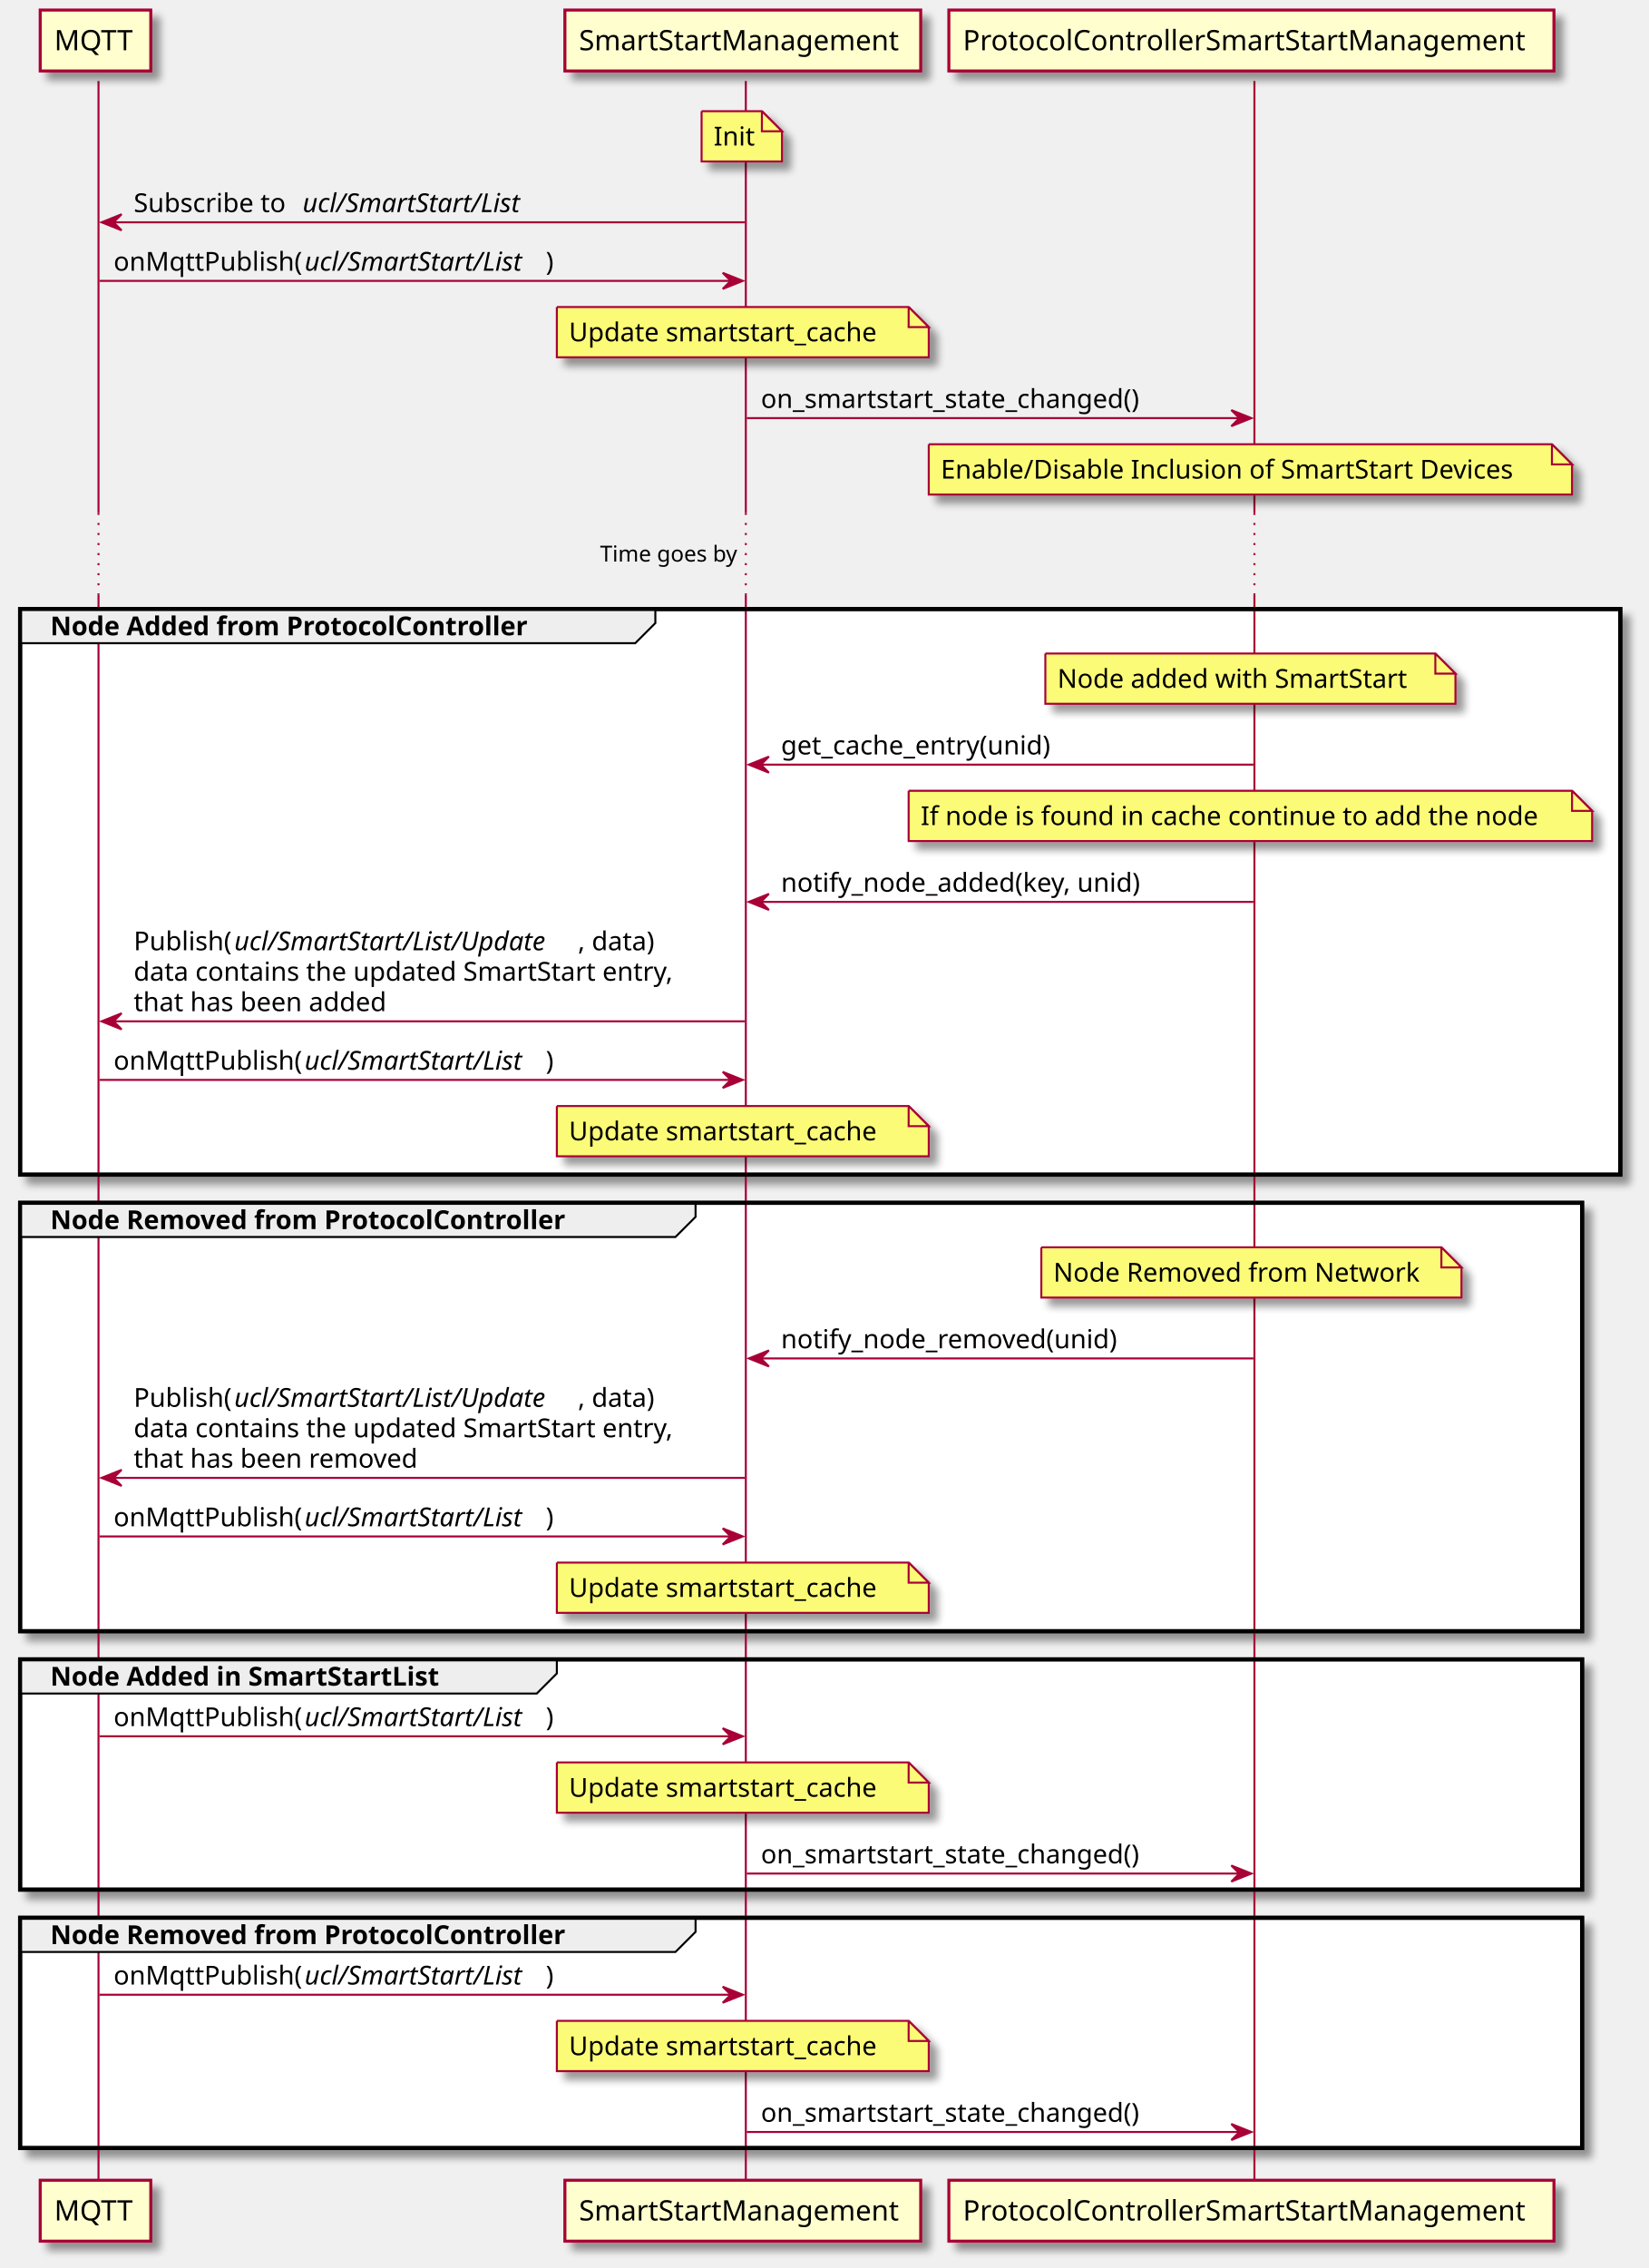
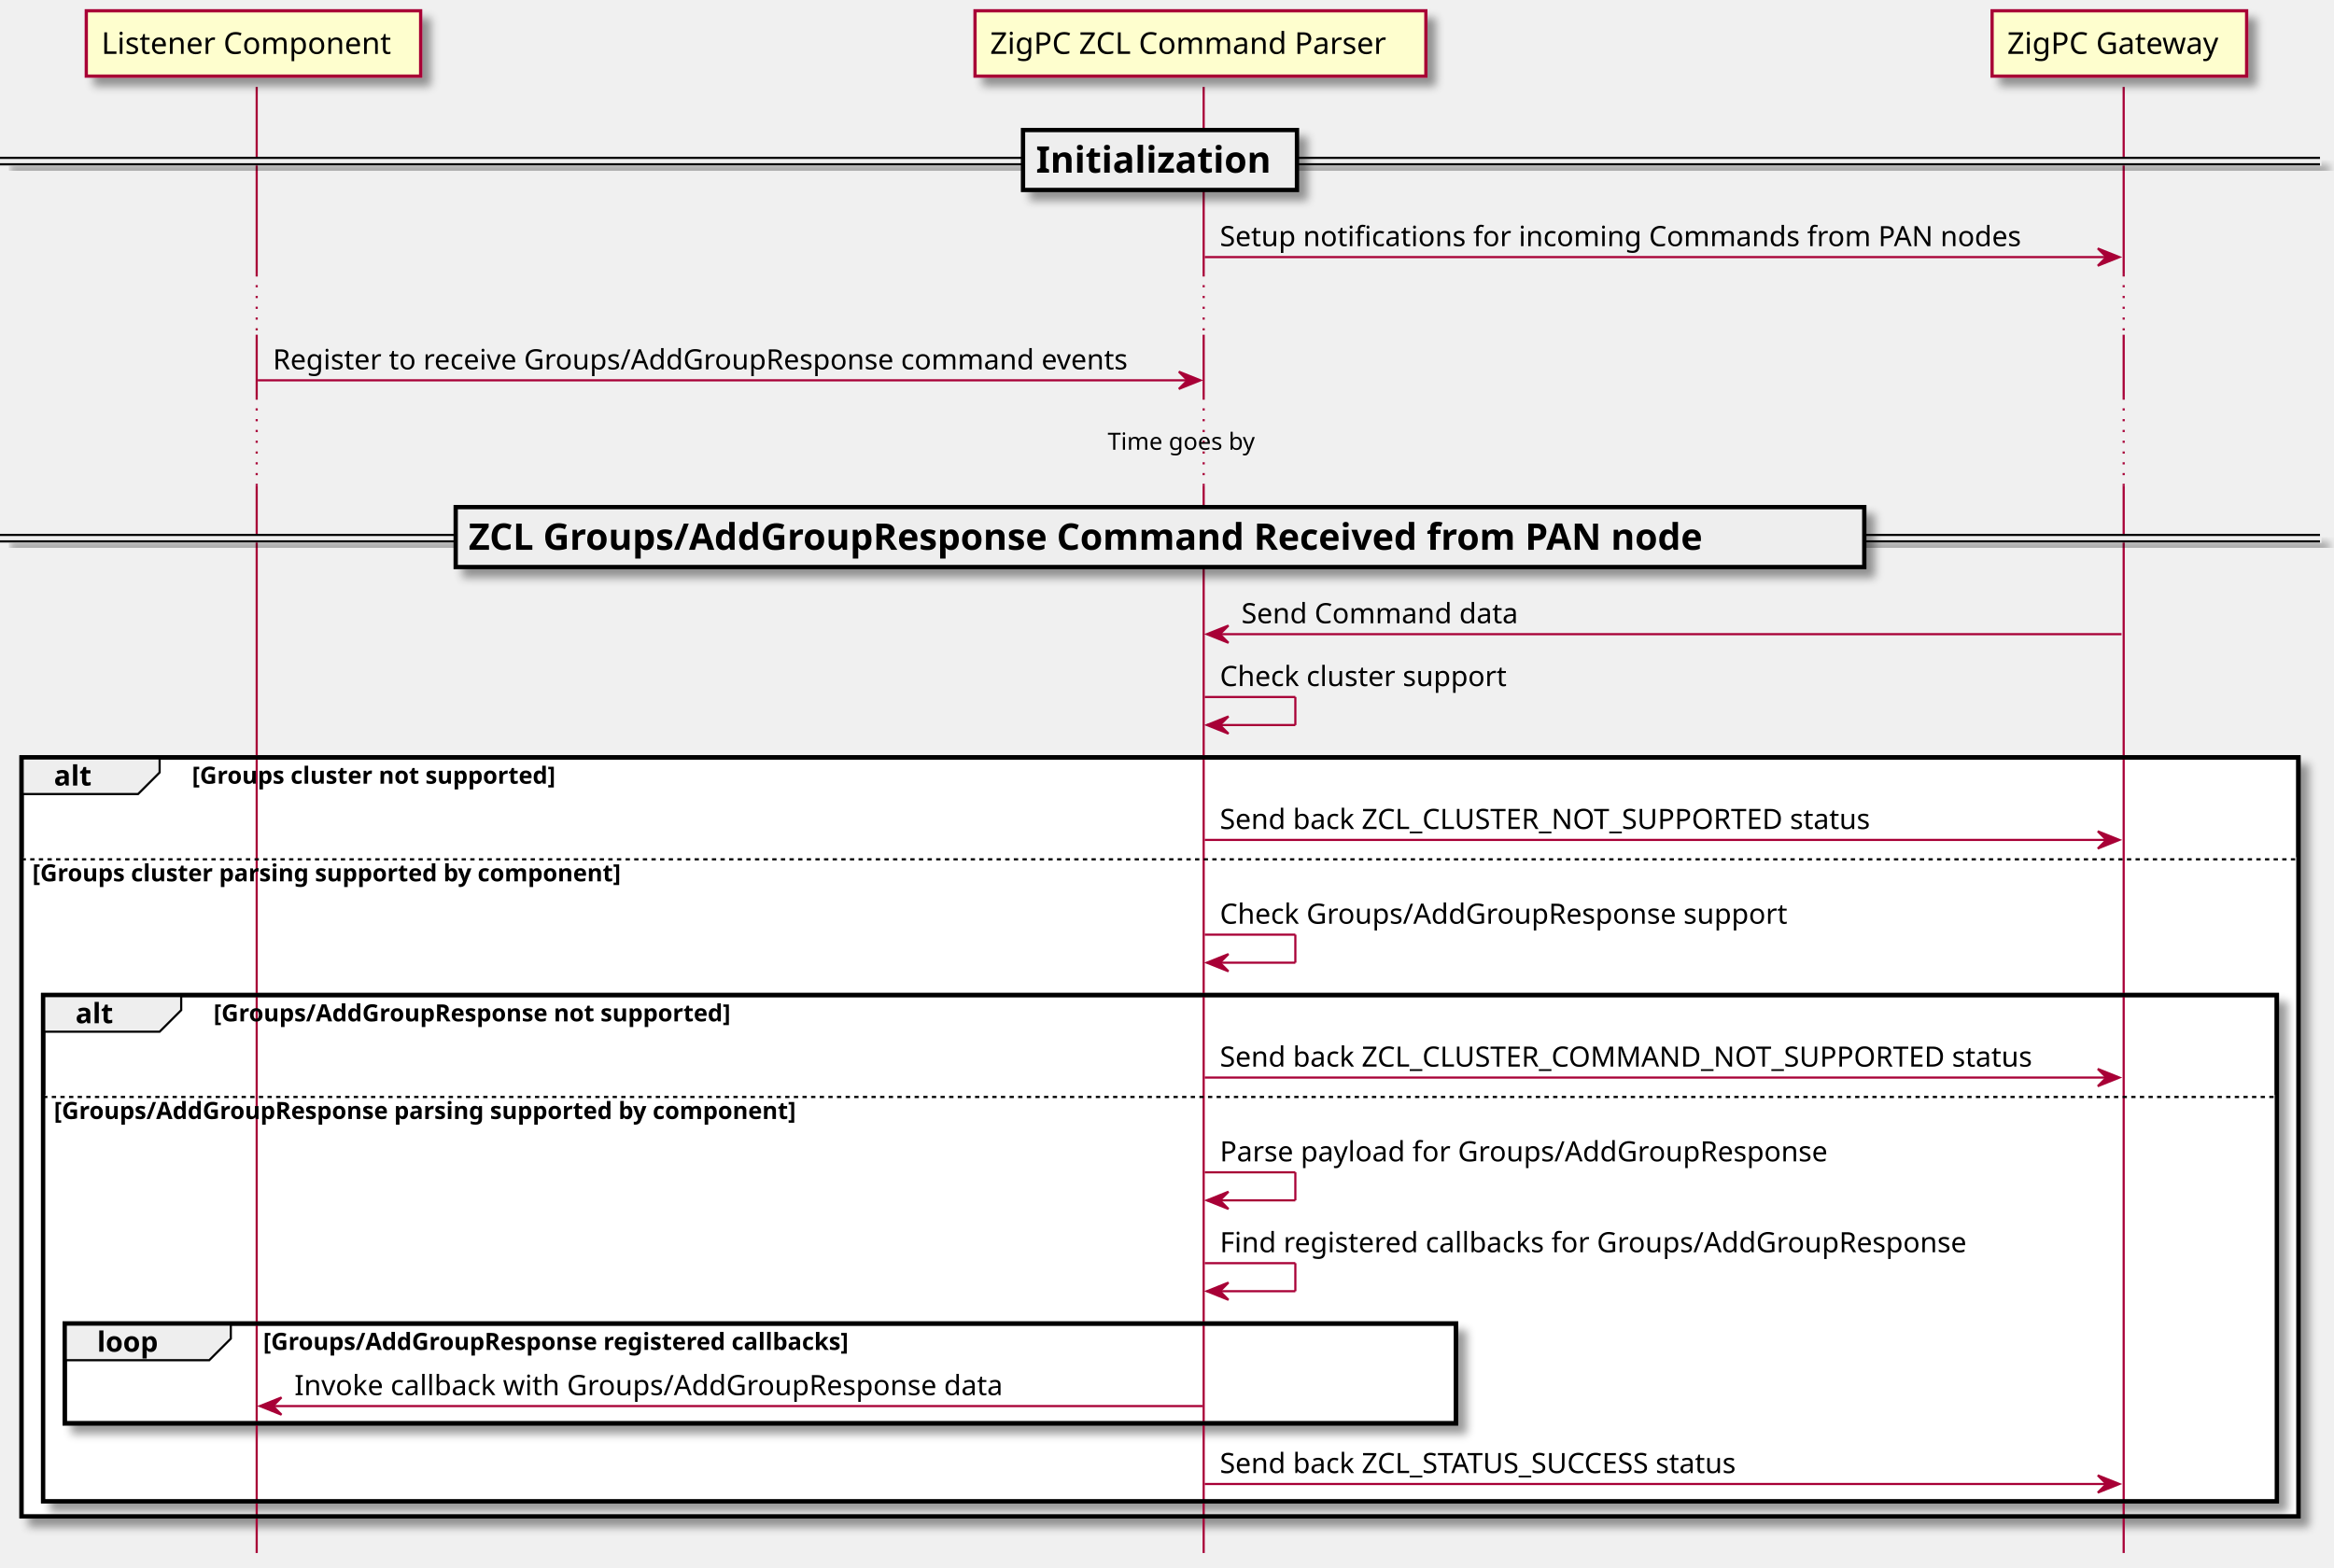
- <svg xmlns="http://www.w3.org/2000/svg" contentScriptType="application/ecmascript" contentStyleType="text/css" height="1128px" preserveAspectRatio="none" style="width:820px;height:1128px;background:#FFFFFF;" version="1.1" viewBox="0 0 820 1128" width="820px" zoomAndPan="magnify">
+ <svg xmlns="http://www.w3.org/2000/svg" contentScriptType="application/ecmascript" contentStyleType="text/css" height="727px" preserveAspectRatio="none" style="width:1082px;height:727px;background:#FFFFFF;" version="1.1" viewBox="0 0 1082 727" width="1082px" zoomAndPan="magnify">
  <defs>
-     <filter height="300%" id="fd465vmig1bc0" width="300%" x="-1" y="-1">
+     <filter height="300%" id="f18avuysoj8712" width="300%" x="-1" y="-1">
      <feGaussianBlur result="blurOut" stdDeviation="2.0" />
      <feColorMatrix in="blurOut" result="blurOut2" type="matrix" values="0 0 0 0 0 0 0 0 0 0 0 0 0 0 0 0 0 0 .4 0" />
      <feOffset dx="4.0" dy="4.0" in="blurOut2" result="blurOut3" />
      <feBlend in="SourceGraphic" in2="blurOut3" mode="normal" />
    </filter>
  </defs>
  <g>
-     <rect fill="#FFFFFF" filter="url(#fd465vmig1bc0)" height="281.328" style="stroke:#000000;stroke-width:2.0;" width="796" x="10" y="302.898" />
-     <rect fill="#FFFFFF" filter="url(#fd465vmig1bc0)" height="213.062" style="stroke:#000000;stroke-width:2.0;" width="777" x="10" y="598.227" />
-     <rect fill="#FFFFFF" filter="url(#fd465vmig1bc0)" height="114.531" style="stroke:#000000;stroke-width:2.0;" width="777" x="10" y="825.289" />
-     <rect fill="#FFFFFF" filter="url(#fd465vmig1bc0)" height="114.531" style="stroke:#000000;stroke-width:2.0;" width="777" x="10" y="953.82" />
-     <line style="stroke:#A80036;stroke-width:1.0;" x1="49" x2="49" y1="40.297" y2="255.094" />
-     <line style="stroke:#A80036;stroke-width:1.0;stroke-dasharray:1.0,4.0;" x1="49" x2="49" y1="255.094" y2="295.898" />
-     <line style="stroke:#A80036;stroke-width:1.0;" x1="49" x2="49" y1="295.898" y2="1085.352" />
-     <line style="stroke:#A80036;stroke-width:1.0;" x1="371" x2="371" y1="40.297" y2="255.094" />
-     <line style="stroke:#A80036;stroke-width:1.0;stroke-dasharray:1.0,4.0;" x1="371" x2="371" y1="255.094" y2="295.898" />
-     <line style="stroke:#A80036;stroke-width:1.0;" x1="371" x2="371" y1="295.898" y2="1085.352" />
-     <line style="stroke:#A80036;stroke-width:1.0;" x1="624" x2="624" y1="40.297" y2="255.094" />
-     <line style="stroke:#A80036;stroke-width:1.0;stroke-dasharray:1.0,4.0;" x1="624" x2="624" y1="255.094" y2="295.898" />
-     <line style="stroke:#A80036;stroke-width:1.0;" x1="624" x2="624" y1="295.898" y2="1085.352" />
-     <rect fill="#FEFECE" filter="url(#fd465vmig1bc0)" height="30.297" style="stroke:#A80036;stroke-width:1.5;" width="55" x="20" y="5" />
-     <text fill="#000000" font-family="sans-serif" font-size="14" lengthAdjust="spacing" textLength="41" x="27" y="24.995">MQTT</text>
-     <rect fill="#FEFECE" filter="url(#fd465vmig1bc0)" height="30.297" style="stroke:#A80036;stroke-width:1.5;" width="55" x="20" y="1084.352" />
-     <text fill="#000000" font-family="sans-serif" font-size="14" lengthAdjust="spacing" textLength="41" x="27" y="1104.347">MQTT</text>
-     <rect fill="#FEFECE" filter="url(#fd465vmig1bc0)" height="30.297" style="stroke:#A80036;stroke-width:1.5;" width="177" x="281" y="5" />
-     <text fill="#000000" font-family="sans-serif" font-size="14" lengthAdjust="spacing" textLength="163" x="288" y="24.995">SmartStartManagement</text>
-     <rect fill="#FEFECE" filter="url(#fd465vmig1bc0)" height="30.297" style="stroke:#A80036;stroke-width:1.5;" width="177" x="281" y="1084.352" />
-     <text fill="#000000" font-family="sans-serif" font-size="14" lengthAdjust="spacing" textLength="163" x="288" y="1104.347">SmartStartManagement</text>
-     <rect fill="#FEFECE" filter="url(#fd465vmig1bc0)" height="30.297" style="stroke:#A80036;stroke-width:1.5;" width="301" x="472" y="5" />
-     <text fill="#000000" font-family="sans-serif" font-size="14" lengthAdjust="spacing" textLength="287" x="479" y="24.995">ProtocolControllerSmartStartManagement</text>
-     <rect fill="#FEFECE" filter="url(#fd465vmig1bc0)" height="30.297" style="stroke:#A80036;stroke-width:1.5;" width="301" x="472" y="1084.352" />
-     <text fill="#000000" font-family="sans-serif" font-size="14" lengthAdjust="spacing" textLength="287" x="479" y="1104.347">ProtocolControllerSmartStartManagement</text>
-     <path d="M349,55.297 L349,80.297 L389,80.297 L389,65.297 L379,55.297 L349,55.297 " fill="#FBFB77" filter="url(#fd465vmig1bc0)" style="stroke:#A80036;stroke-width:1.0;" />
-     <path d="M379,55.297 L379,65.297 L389,65.297 L379,55.297 " fill="#FBFB77" style="stroke:#A80036;stroke-width:1.0;" />
-     <text fill="#000000" font-family="sans-serif" font-size="13" lengthAdjust="spacing" textLength="19" x="355" y="72.364">Init</text>
-     <polygon fill="#A80036" points="60.5,106.562,50.5,110.562,60.5,114.562,56.5,110.562" style="stroke:#A80036;stroke-width:1.0;" />
-     <line style="stroke:#A80036;stroke-width:1.0;" x1="54.5" x2="370.5" y1="110.562" y2="110.562" />
-     <text fill="#000000" font-family="sans-serif" font-size="13" lengthAdjust="spacing" textLength="80" x="66.5" y="105.497">Subscribe to</text>
-     <text fill="#000000" font-family="sans-serif" font-size="13" font-style="italic" lengthAdjust="spacing" textLength="120" x="150.5" y="105.497">ucl/SmartStart/List</text>
-     <polygon fill="#A80036" points="359.5,135.695,369.5,139.695,359.5,143.695,363.5,139.695" style="stroke:#A80036;stroke-width:1.0;" />
-     <line style="stroke:#A80036;stroke-width:1.0;" x1="49.5" x2="365.5" y1="139.695" y2="139.695" />
-     <text fill="#000000" font-family="sans-serif" font-size="13" lengthAdjust="spacing" textLength="95" x="56.5" y="134.629">onMqttPublish(</text>
-     <text fill="#000000" font-family="sans-serif" font-size="13" font-style="italic" lengthAdjust="spacing" textLength="120" x="151.5" y="134.629">ucl/SmartStart/List</text>
-     <text fill="#000000" font-family="sans-serif" font-size="13" lengthAdjust="spacing" textLength="5" x="271.5" y="134.629">)</text>
-     <path d="M277,152.695 L277,177.695 L462,177.695 L462,162.695 L452,152.695 L277,152.695 " fill="#FBFB77" filter="url(#fd465vmig1bc0)" style="stroke:#A80036;stroke-width:1.0;" />
-     <path d="M452,152.695 L452,162.695 L462,162.695 L452,152.695 " fill="#FBFB77" style="stroke:#A80036;stroke-width:1.0;" />
-     <text fill="#000000" font-family="sans-serif" font-size="13" lengthAdjust="spacing" textLength="164" x="283" y="169.762">Update smartstart_cache</text>
-     <polygon fill="#A80036" points="612.5,203.961,622.5,207.961,612.5,211.961,616.5,207.961" style="stroke:#A80036;stroke-width:1.0;" />
-     <line style="stroke:#A80036;stroke-width:1.0;" x1="371.5" x2="618.5" y1="207.961" y2="207.961" />
-     <text fill="#000000" font-family="sans-serif" font-size="13" lengthAdjust="spacing" textLength="203" x="378.5" y="202.895">on_smartstart_state_changed()</text>
-     <path d="M462,220.961 L462,245.961 L782,245.961 L782,230.961 L772,220.961 L462,220.961 " fill="#FBFB77" filter="url(#fd465vmig1bc0)" style="stroke:#A80036;stroke-width:1.0;" />
-     <path d="M772,220.961 L772,230.961 L782,230.961 L772,220.961 " fill="#FBFB77" style="stroke:#A80036;stroke-width:1.0;" />
-     <text fill="#000000" font-family="sans-serif" font-size="13" lengthAdjust="spacing" textLength="299" x="468" y="238.028">Enable/Disable Inclusion of SmartStart Devices</text>
-     <text fill="#000000" font-family="sans-serif" font-size="11" lengthAdjust="spacing" textLength="77" x="298.5" y="279.304">Time goes by</text>
-     <path d="M10,302.898 L326,302.898 L326,309.898 L316,319.898 L10,319.898 L10,302.898 " fill="#EEEEEE" style="stroke:#000000;stroke-width:1.0;" />
-     <rect fill="none" height="281.328" style="stroke:#000000;stroke-width:2.0;" width="796" x="10" y="302.898" />
-     <text fill="#000000" font-family="sans-serif" font-size="13" font-weight="bold" lengthAdjust="spacing" textLength="271" x="25" y="315.965">Node Added from ProtocolController</text>
-     <path d="M520,325.031 L520,350.031 L724,350.031 L724,335.031 L714,325.031 L520,325.031 " fill="#FBFB77" filter="url(#fd465vmig1bc0)" style="stroke:#A80036;stroke-width:1.0;" />
-     <path d="M714,325.031 L714,335.031 L724,335.031 L714,325.031 " fill="#FBFB77" style="stroke:#A80036;stroke-width:1.0;" />
-     <text fill="#000000" font-family="sans-serif" font-size="13" lengthAdjust="spacing" textLength="183" x="526" y="342.098">Node added with SmartStart</text>
-     <polygon fill="#A80036" points="382.5,376.297,372.5,380.297,382.5,384.297,378.5,380.297" style="stroke:#A80036;stroke-width:1.0;" />
-     <line style="stroke:#A80036;stroke-width:1.0;" x1="376.5" x2="623.5" y1="380.297" y2="380.297" />
-     <text fill="#000000" font-family="sans-serif" font-size="13" lengthAdjust="spacing" textLength="143" x="388.5" y="375.231">get_cache_entry(unid)</text>
-     <path d="M452,393.297 L452,418.297 L792,418.297 L792,403.297 L782,393.297 L452,393.297 " fill="#FBFB77" filter="url(#fd465vmig1bc0)" style="stroke:#A80036;stroke-width:1.0;" />
-     <path d="M782,393.297 L782,403.297 L792,403.297 L782,393.297 " fill="#FBFB77" style="stroke:#A80036;stroke-width:1.0;" />
-     <text fill="#000000" font-family="sans-serif" font-size="13" lengthAdjust="spacing" textLength="319" x="458" y="410.364">If node is found in cache continue to add the node</text>
-     <polygon fill="#A80036" points="382.5,444.562,372.5,448.562,382.5,452.562,378.5,448.562" style="stroke:#A80036;stroke-width:1.0;" />
-     <line style="stroke:#A80036;stroke-width:1.0;" x1="376.5" x2="623.5" y1="448.562" y2="448.562" />
-     <text fill="#000000" font-family="sans-serif" font-size="13" lengthAdjust="spacing" textLength="188" x="388.5" y="443.497">notify_node_added(key, unid)</text>
-     <polygon fill="#A80036" points="60.5,503.961,50.5,507.961,60.5,511.961,56.5,507.961" style="stroke:#A80036;stroke-width:1.0;" />
-     <line style="stroke:#A80036;stroke-width:1.0;" x1="54.5" x2="370.5" y1="507.961" y2="507.961" />
-     <text fill="#000000" font-family="sans-serif" font-size="13" lengthAdjust="spacing" textLength="50" x="66.5" y="472.629">Publish(</text>
-     <text fill="#000000" font-family="sans-serif" font-size="13" font-style="italic" lengthAdjust="spacing" textLength="171" x="116.5" y="472.629">ucl/SmartStart/List/Update</text>
-     <text fill="#000000" font-family="sans-serif" font-size="13" lengthAdjust="spacing" textLength="42" x="287.5" y="472.629">, data)</text>
-     <text fill="#000000" font-family="sans-serif" font-size="13" lengthAdjust="spacing" textLength="298" x="66.5" y="487.762">data contains the updated    SmartStart entry,</text>
-     <text fill="#000000" font-family="sans-serif" font-size="13" lengthAdjust="spacing" textLength="133" x="66.5" y="502.895">that has been added</text>
-     <polygon fill="#A80036" points="359.5,533.094,369.5,537.094,359.5,541.094,363.5,537.094" style="stroke:#A80036;stroke-width:1.0;" />
-     <line style="stroke:#A80036;stroke-width:1.0;" x1="49.5" x2="365.5" y1="537.094" y2="537.094" />
-     <text fill="#000000" font-family="sans-serif" font-size="13" lengthAdjust="spacing" textLength="95" x="56.5" y="532.028">onMqttPublish(</text>
-     <text fill="#000000" font-family="sans-serif" font-size="13" font-style="italic" lengthAdjust="spacing" textLength="120" x="151.5" y="532.028">ucl/SmartStart/List</text>
-     <text fill="#000000" font-family="sans-serif" font-size="13" lengthAdjust="spacing" textLength="5" x="271.5" y="532.028">)</text>
-     <path d="M277,550.094 L277,575.094 L462,575.094 L462,560.094 L452,550.094 L277,550.094 " fill="#FBFB77" filter="url(#fd465vmig1bc0)" style="stroke:#A80036;stroke-width:1.0;" />
-     <path d="M452,550.094 L452,560.094 L462,560.094 L452,550.094 " fill="#FBFB77" style="stroke:#A80036;stroke-width:1.0;" />
-     <text fill="#000000" font-family="sans-serif" font-size="13" lengthAdjust="spacing" textLength="164" x="283" y="567.161">Update smartstart_cache</text>
-     <path d="M10,598.227 L346,598.227 L346,605.227 L336,615.227 L10,615.227 L10,598.227 " fill="#EEEEEE" style="stroke:#000000;stroke-width:1.0;" />
-     <rect fill="none" height="213.062" style="stroke:#000000;stroke-width:2.0;" width="777" x="10" y="598.227" />
-     <text fill="#000000" font-family="sans-serif" font-size="13" font-weight="bold" lengthAdjust="spacing" textLength="291" x="25" y="611.293">Node Removed from ProtocolController</text>
-     <path d="M518,620.359 L518,645.359 L727,645.359 L727,630.359 L717,620.359 L518,620.359 " fill="#FBFB77" filter="url(#fd465vmig1bc0)" style="stroke:#A80036;stroke-width:1.0;" />
-     <path d="M717,620.359 L717,630.359 L727,630.359 L717,620.359 " fill="#FBFB77" style="stroke:#A80036;stroke-width:1.0;" />
-     <text fill="#000000" font-family="sans-serif" font-size="13" lengthAdjust="spacing" textLength="188" x="524" y="637.426">Node Removed from Network</text>
-     <polygon fill="#A80036" points="382.5,671.625,372.5,675.625,382.5,679.625,378.5,675.625" style="stroke:#A80036;stroke-width:1.0;" />
-     <line style="stroke:#A80036;stroke-width:1.0;" x1="376.5" x2="623.5" y1="675.625" y2="675.625" />
-     <text fill="#000000" font-family="sans-serif" font-size="13" lengthAdjust="spacing" textLength="175" x="388.5" y="670.559">notify_node_removed(unid)</text>
-     <polygon fill="#A80036" points="60.5,731.023,50.5,735.023,60.5,739.023,56.5,735.023" style="stroke:#A80036;stroke-width:1.0;" />
-     <line style="stroke:#A80036;stroke-width:1.0;" x1="54.5" x2="370.5" y1="735.023" y2="735.023" />
-     <text fill="#000000" font-family="sans-serif" font-size="13" lengthAdjust="spacing" textLength="50" x="66.5" y="699.692">Publish(</text>
-     <text fill="#000000" font-family="sans-serif" font-size="13" font-style="italic" lengthAdjust="spacing" textLength="171" x="116.5" y="699.692">ucl/SmartStart/List/Update</text>
-     <text fill="#000000" font-family="sans-serif" font-size="13" lengthAdjust="spacing" textLength="42" x="287.5" y="699.692">, data)</text>
-     <text fill="#000000" font-family="sans-serif" font-size="13" lengthAdjust="spacing" textLength="298" x="66.5" y="714.825">data contains the updated    SmartStart entry,</text>
-     <text fill="#000000" font-family="sans-serif" font-size="13" lengthAdjust="spacing" textLength="150" x="66.5" y="729.957">that has been removed</text>
-     <polygon fill="#A80036" points="359.5,760.156,369.5,764.156,359.5,768.156,363.5,764.156" style="stroke:#A80036;stroke-width:1.0;" />
-     <line style="stroke:#A80036;stroke-width:1.0;" x1="49.5" x2="365.5" y1="764.156" y2="764.156" />
-     <text fill="#000000" font-family="sans-serif" font-size="13" lengthAdjust="spacing" textLength="95" x="56.5" y="759.09">onMqttPublish(</text>
-     <text fill="#000000" font-family="sans-serif" font-size="13" font-style="italic" lengthAdjust="spacing" textLength="120" x="151.5" y="759.09">ucl/SmartStart/List</text>
-     <text fill="#000000" font-family="sans-serif" font-size="13" lengthAdjust="spacing" textLength="5" x="271.5" y="759.09">)</text>
-     <path d="M277,777.156 L277,802.156 L462,802.156 L462,787.156 L452,777.156 L277,777.156 " fill="#FBFB77" filter="url(#fd465vmig1bc0)" style="stroke:#A80036;stroke-width:1.0;" />
-     <path d="M452,777.156 L452,787.156 L462,787.156 L452,777.156 " fill="#FBFB77" style="stroke:#A80036;stroke-width:1.0;" />
-     <text fill="#000000" font-family="sans-serif" font-size="13" lengthAdjust="spacing" textLength="164" x="283" y="794.223">Update smartstart_cache</text>
-     <path d="M10,825.289 L277,825.289 L277,832.289 L267,842.289 L10,842.289 L10,825.289 " fill="#EEEEEE" style="stroke:#000000;stroke-width:1.0;" />
-     <rect fill="none" height="114.531" style="stroke:#000000;stroke-width:2.0;" width="777" x="10" y="825.289" />
-     <text fill="#000000" font-family="sans-serif" font-size="13" font-weight="bold" lengthAdjust="spacing" textLength="222" x="25" y="838.356">Node Added in SmartStartList</text>
-     <polygon fill="#A80036" points="359.5,859.555,369.5,863.555,359.5,867.555,363.5,863.555" style="stroke:#A80036;stroke-width:1.0;" />
-     <line style="stroke:#A80036;stroke-width:1.0;" x1="49.5" x2="365.5" y1="863.555" y2="863.555" />
-     <text fill="#000000" font-family="sans-serif" font-size="13" lengthAdjust="spacing" textLength="95" x="56.5" y="858.489">onMqttPublish(</text>
-     <text fill="#000000" font-family="sans-serif" font-size="13" font-style="italic" lengthAdjust="spacing" textLength="120" x="151.5" y="858.489">ucl/SmartStart/List</text>
-     <text fill="#000000" font-family="sans-serif" font-size="13" lengthAdjust="spacing" textLength="5" x="271.5" y="858.489">)</text>
-     <path d="M277,876.555 L277,901.555 L462,901.555 L462,886.555 L452,876.555 L277,876.555 " fill="#FBFB77" filter="url(#fd465vmig1bc0)" style="stroke:#A80036;stroke-width:1.0;" />
-     <path d="M452,876.555 L452,886.555 L462,886.555 L452,876.555 " fill="#FBFB77" style="stroke:#A80036;stroke-width:1.0;" />
-     <text fill="#000000" font-family="sans-serif" font-size="13" lengthAdjust="spacing" textLength="164" x="283" y="893.622">Update smartstart_cache</text>
-     <polygon fill="#A80036" points="612.5,927.82,622.5,931.82,612.5,935.82,616.5,931.82" style="stroke:#A80036;stroke-width:1.0;" />
-     <line style="stroke:#A80036;stroke-width:1.0;" x1="371.5" x2="618.5" y1="931.82" y2="931.82" />
-     <text fill="#000000" font-family="sans-serif" font-size="13" lengthAdjust="spacing" textLength="203" x="378.5" y="926.754">on_smartstart_state_changed()</text>
-     <path d="M10,953.82 L346,953.82 L346,960.82 L336,970.82 L10,970.82 L10,953.82 " fill="#EEEEEE" style="stroke:#000000;stroke-width:1.0;" />
-     <rect fill="none" height="114.531" style="stroke:#000000;stroke-width:2.0;" width="777" x="10" y="953.82" />
-     <text fill="#000000" font-family="sans-serif" font-size="13" font-weight="bold" lengthAdjust="spacing" textLength="291" x="25" y="966.887">Node Removed from ProtocolController</text>
-     <polygon fill="#A80036" points="359.5,988.086,369.5,992.086,359.5,996.086,363.5,992.086" style="stroke:#A80036;stroke-width:1.0;" />
-     <line style="stroke:#A80036;stroke-width:1.0;" x1="49.5" x2="365.5" y1="992.086" y2="992.086" />
-     <text fill="#000000" font-family="sans-serif" font-size="13" lengthAdjust="spacing" textLength="95" x="56.5" y="987.02">onMqttPublish(</text>
-     <text fill="#000000" font-family="sans-serif" font-size="13" font-style="italic" lengthAdjust="spacing" textLength="120" x="151.5" y="987.02">ucl/SmartStart/List</text>
-     <text fill="#000000" font-family="sans-serif" font-size="13" lengthAdjust="spacing" textLength="5" x="271.5" y="987.02">)</text>
-     <path d="M277,1005.086 L277,1030.086 L462,1030.086 L462,1015.086 L452,1005.086 L277,1005.086 " fill="#FBFB77" filter="url(#fd465vmig1bc0)" style="stroke:#A80036;stroke-width:1.0;" />
-     <path d="M452,1005.086 L452,1015.086 L462,1015.086 L452,1005.086 " fill="#FBFB77" style="stroke:#A80036;stroke-width:1.0;" />
-     <text fill="#000000" font-family="sans-serif" font-size="13" lengthAdjust="spacing" textLength="164" x="283" y="1022.153">Update smartstart_cache</text>
-     <polygon fill="#A80036" points="612.5,1056.352,622.5,1060.352,612.5,1064.352,616.5,1060.352" style="stroke:#A80036;stroke-width:1.0;" />
-     <line style="stroke:#A80036;stroke-width:1.0;" x1="371.5" x2="618.5" y1="1060.352" y2="1060.352" />
-     <text fill="#000000" font-family="sans-serif" font-size="13" lengthAdjust="spacing" textLength="203" x="378.5" y="1055.286">on_smartstart_state_changed()</text>
+     <rect fill="#FFFFFF" filter="url(#f18avuysoj8712)" height="351.938" style="stroke:#000000;stroke-width:2.0;" width="1055.5" x="10" y="351.211" />
+     <rect fill="#FFFFFF" height="305.672" style="stroke:none;stroke-width:1.0;" width="1055.5" x="10" y="397.477" />
+     <rect fill="#FFFFFF" filter="url(#f18avuysoj8712)" height="234.734" style="stroke:#000000;stroke-width:2.0;" width="1035.5" x="20" y="461.414" />
+     <rect fill="#FFFFFF" height="188.469" style="stroke:none;stroke-width:1.0;" width="1035.5" x="20" y="507.68" />
+     <rect fill="#FFFFFF" filter="url(#f18avuysoj8712)" height="46.266" style="stroke:#000000;stroke-width:2.0;" width="645" x="30" y="613.75" />
+     <line style="stroke:#A80036;stroke-width:1.0;" x1="119" x2="119" y1="40.297" y2="127.219" />
+     <line style="stroke:#A80036;stroke-width:1.0;stroke-dasharray:1.0,4.0;" x1="119" x2="119" y1="127.219" y2="155.219" />
+     <line style="stroke:#A80036;stroke-width:1.0;" x1="119" x2="119" y1="155.219" y2="184.352" />
+     <line style="stroke:#A80036;stroke-width:1.0;stroke-dasharray:1.0,4.0;" x1="119" x2="119" y1="184.352" y2="225.156" />
+     <line style="stroke:#A80036;stroke-width:1.0;" x1="119" x2="119" y1="225.156" y2="720.148" />
+     <line style="stroke:#A80036;stroke-width:1.0;" x1="558" x2="558" y1="40.297" y2="127.219" />
+     <line style="stroke:#A80036;stroke-width:1.0;stroke-dasharray:1.0,4.0;" x1="558" x2="558" y1="127.219" y2="155.219" />
+     <line style="stroke:#A80036;stroke-width:1.0;" x1="558" x2="558" y1="155.219" y2="184.352" />
+     <line style="stroke:#A80036;stroke-width:1.0;stroke-dasharray:1.0,4.0;" x1="558" x2="558" y1="184.352" y2="225.156" />
+     <line style="stroke:#A80036;stroke-width:1.0;" x1="558" x2="558" y1="225.156" y2="720.148" />
+     <line style="stroke:#A80036;stroke-width:1.0;" x1="984.5" x2="984.5" y1="40.297" y2="127.219" />
+     <line style="stroke:#A80036;stroke-width:1.0;stroke-dasharray:1.0,4.0;" x1="984.5" x2="984.5" y1="127.219" y2="155.219" />
+     <line style="stroke:#A80036;stroke-width:1.0;" x1="984.5" x2="984.5" y1="155.219" y2="184.352" />
+     <line style="stroke:#A80036;stroke-width:1.0;stroke-dasharray:1.0,4.0;" x1="984.5" x2="984.5" y1="184.352" y2="225.156" />
+     <line style="stroke:#A80036;stroke-width:1.0;" x1="984.5" x2="984.5" y1="225.156" y2="720.148" />
+     <rect fill="#FEFECE" filter="url(#f18avuysoj8712)" height="30.297" style="stroke:#A80036;stroke-width:1.5;" width="155" x="40" y="5" />
+     <text fill="#000000" font-family="sans-serif" font-size="14" lengthAdjust="spacing" textLength="141" x="47" y="24.995">Listener Component</text>
+     <rect fill="#FEFECE" filter="url(#f18avuysoj8712)" height="30.297" style="stroke:#A80036;stroke-width:1.5;" width="209" x="452" y="5" />
+     <text fill="#000000" font-family="sans-serif" font-size="14" lengthAdjust="spacing" textLength="195" x="459" y="24.995">ZigPC ZCL Command Parser</text>
+     <rect fill="#FEFECE" filter="url(#f18avuysoj8712)" height="30.297" style="stroke:#A80036;stroke-width:1.5;" width="118" x="923.5" y="5" />
+     <text fill="#000000" font-family="sans-serif" font-size="14" lengthAdjust="spacing" textLength="104" x="930.5" y="24.995">ZigPC Gateway</text>
+     <rect fill="#EEEEEE" filter="url(#f18avuysoj8712)" height="3" style="stroke:#EEEEEE;stroke-width:1.0;" width="1075.5" x="0" y="73.191" />
+     <line style="stroke:#000000;stroke-width:1.0;" x1="0" x2="1075.5" y1="73.191" y2="73.191" />
+     <line style="stroke:#000000;stroke-width:1.0;" x1="0" x2="1075.5" y1="76.191" y2="76.191" />
+     <rect fill="#EEEEEE" filter="url(#f18avuysoj8712)" height="27.789" style="stroke:#000000;stroke-width:2.0;" width="127" x="474.25" y="60.297" />
+     <text fill="#000000" font-family="sans-serif" font-size="17" font-weight="bold" lengthAdjust="spacing" textLength="113" x="480.25" y="80.077">Initialization</text>
+     <polygon fill="#A80036" points="972.5,115.219,982.5,119.219,972.5,123.219,976.5,119.219" style="stroke:#A80036;stroke-width:1.0;" />
+     <line style="stroke:#A80036;stroke-width:1.0;" x1="558.5" x2="978.5" y1="119.219" y2="119.219" />
+     <text fill="#000000" font-family="sans-serif" font-size="13" lengthAdjust="spacing" textLength="388" x="565.5" y="114.153">Setup notifications for incoming Commands from PAN nodes</text>
+     <polygon fill="#A80036" points="546.5,172.352,556.5,176.352,546.5,180.352,550.5,176.352" style="stroke:#A80036;stroke-width:1.0;" />
+     <line style="stroke:#A80036;stroke-width:1.0;" x1="119.5" x2="552.5" y1="176.352" y2="176.352" />
+     <text fill="#000000" font-family="sans-serif" font-size="13" lengthAdjust="spacing" textLength="415" x="126.5" y="171.286">Register to receive Groups/AddGroupResponse command events</text>
+     <text fill="#000000" font-family="sans-serif" font-size="11" lengthAdjust="spacing" textLength="77" x="513.5" y="208.562">Time goes by</text>
+     <rect fill="#EEEEEE" filter="url(#f18avuysoj8712)" height="3" style="stroke:#EEEEEE;stroke-width:1.0;" width="1075.5" x="0" y="248.051" />
+     <line style="stroke:#000000;stroke-width:1.0;" x1="0" x2="1075.5" y1="248.051" y2="248.051" />
+     <line style="stroke:#000000;stroke-width:1.0;" x1="0" x2="1075.5" y1="251.051" y2="251.051" />
+     <rect fill="#EEEEEE" filter="url(#f18avuysoj8712)" height="27.789" style="stroke:#000000;stroke-width:2.0;" width="653" x="211.25" y="235.156" />
+     <text fill="#000000" font-family="sans-serif" font-size="17" font-weight="bold" lengthAdjust="spacing" textLength="639" x="217.25" y="254.936">ZCL Groups/AddGroupResponse Command Received from PAN node</text>
+     <polygon fill="#A80036" points="569.5,290.078,559.5,294.078,569.5,298.078,565.5,294.078" style="stroke:#A80036;stroke-width:1.0;" />
+     <line style="stroke:#A80036;stroke-width:1.0;" x1="563.5" x2="983.5" y1="294.078" y2="294.078" />
+     <text fill="#000000" font-family="sans-serif" font-size="13" lengthAdjust="spacing" textLength="137" x="575.5" y="289.012">Send Command data</text>
+     <line style="stroke:#A80036;stroke-width:1.0;" x1="558.5" x2="600.5" y1="323.211" y2="323.211" />
+     <line style="stroke:#A80036;stroke-width:1.0;" x1="600.5" x2="600.5" y1="323.211" y2="336.211" />
+     <line style="stroke:#A80036;stroke-width:1.0;" x1="559.5" x2="600.5" y1="336.211" y2="336.211" />
+     <polygon fill="#A80036" points="569.5,332.211,559.5,336.211,569.5,340.211,565.5,336.211" style="stroke:#A80036;stroke-width:1.0;" />
+     <text fill="#000000" font-family="sans-serif" font-size="13" lengthAdjust="spacing" textLength="139" x="565.5" y="318.145">Check cluster support</text>
+     <path d="M10,351.211 L74,351.211 L74,358.211 L64,368.211 L10,368.211 L10,351.211 " fill="#EEEEEE" style="stroke:#000000;stroke-width:1.0;" />
+     <rect fill="none" height="351.938" style="stroke:#000000;stroke-width:2.0;" width="1055.5" x="10" y="351.211" />
+     <text fill="#000000" font-family="sans-serif" font-size="13" font-weight="bold" lengthAdjust="spacing" textLength="19" x="25" y="364.278">alt</text>
+     <text fill="#000000" font-family="sans-serif" font-size="11" font-weight="bold" lengthAdjust="spacing" textLength="197" x="89" y="363.421">[Groups cluster not supported]</text>
+     <polygon fill="#A80036" points="972.5,385.477,982.5,389.477,972.5,393.477,976.5,389.477" style="stroke:#A80036;stroke-width:1.0;" />
+     <line style="stroke:#A80036;stroke-width:1.0;" x1="558.5" x2="978.5" y1="389.477" y2="389.477" />
+     <text fill="#000000" font-family="sans-serif" font-size="13" lengthAdjust="spacing" textLength="325" x="565.5" y="384.411">Send back ZCL_CLUSTER_NOT_SUPPORTED status</text>
+     <line style="stroke:#000000;stroke-width:1.0;stroke-dasharray:2.0,2.0;" x1="10" x2="1065.5" y1="398.477" y2="398.477" />
+     <text fill="#000000" font-family="sans-serif" font-size="11" font-weight="bold" lengthAdjust="spacing" textLength="318" x="15" y="408.687">[Groups cluster parsing supported by component]</text>
+     <line style="stroke:#A80036;stroke-width:1.0;" x1="558.5" x2="600.5" y1="433.414" y2="433.414" />
+     <line style="stroke:#A80036;stroke-width:1.0;" x1="600.5" x2="600.5" y1="433.414" y2="446.414" />
+     <line style="stroke:#A80036;stroke-width:1.0;" x1="559.5" x2="600.5" y1="446.414" y2="446.414" />
+     <polygon fill="#A80036" points="569.5,442.414,559.5,446.414,569.5,450.414,565.5,446.414" style="stroke:#A80036;stroke-width:1.0;" />
+     <text fill="#000000" font-family="sans-serif" font-size="13" lengthAdjust="spacing" textLength="272" x="565.5" y="428.348">Check Groups/AddGroupResponse support</text>
+     <path d="M20,461.414 L84,461.414 L84,468.414 L74,478.414 L20,478.414 L20,461.414 " fill="#EEEEEE" style="stroke:#000000;stroke-width:1.0;" />
+     <rect fill="none" height="234.734" style="stroke:#000000;stroke-width:2.0;" width="1035.5" x="20" y="461.414" />
+     <text fill="#000000" font-family="sans-serif" font-size="13" font-weight="bold" lengthAdjust="spacing" textLength="19" x="35" y="474.481">alt</text>
+     <text fill="#000000" font-family="sans-serif" font-size="11" font-weight="bold" lengthAdjust="spacing" textLength="277" x="99" y="473.625">[Groups/AddGroupResponse not supported]</text>
+     <polygon fill="#A80036" points="972.5,495.68,982.5,499.68,972.5,503.68,976.5,499.68" style="stroke:#A80036;stroke-width:1.0;" />
+     <line style="stroke:#A80036;stroke-width:1.0;" x1="558.5" x2="978.5" y1="499.68" y2="499.68" />
+     <text fill="#000000" font-family="sans-serif" font-size="13" lengthAdjust="spacing" textLength="402" x="565.5" y="494.614">Send back ZCL_CLUSTER_COMMAND_NOT_SUPPORTED status</text>
+     <line style="stroke:#000000;stroke-width:1.0;stroke-dasharray:2.0,2.0;" x1="20" x2="1055.5" y1="508.68" y2="508.68" />
+     <text fill="#000000" font-family="sans-serif" font-size="11" font-weight="bold" lengthAdjust="spacing" textLength="398" x="25" y="518.89">[Groups/AddGroupResponse parsing supported by component]</text>
+     <line style="stroke:#A80036;stroke-width:1.0;" x1="558.5" x2="600.5" y1="543.617" y2="543.617" />
+     <line style="stroke:#A80036;stroke-width:1.0;" x1="600.5" x2="600.5" y1="543.617" y2="556.617" />
+     <line style="stroke:#A80036;stroke-width:1.0;" x1="559.5" x2="600.5" y1="556.617" y2="556.617" />
+     <polygon fill="#A80036" points="569.5,552.617,559.5,556.617,569.5,560.617,565.5,556.617" style="stroke:#A80036;stroke-width:1.0;" />
+     <text fill="#000000" font-family="sans-serif" font-size="13" lengthAdjust="spacing" textLength="291" x="565.5" y="538.551">Parse payload for Groups/AddGroupResponse</text>
+     <line style="stroke:#A80036;stroke-width:1.0;" x1="558.5" x2="600.5" y1="585.75" y2="585.75" />
+     <line style="stroke:#A80036;stroke-width:1.0;" x1="600.5" x2="600.5" y1="585.75" y2="598.75" />
+     <line style="stroke:#A80036;stroke-width:1.0;" x1="559.5" x2="600.5" y1="598.75" y2="598.75" />
+     <polygon fill="#A80036" points="569.5,594.75,559.5,598.75,569.5,602.75,565.5,598.75" style="stroke:#A80036;stroke-width:1.0;" />
+     <text fill="#000000" font-family="sans-serif" font-size="13" lengthAdjust="spacing" textLength="358" x="565.5" y="580.684">Find registered callbacks for Groups/AddGroupResponse</text>
+     <path d="M30,613.75 L107,613.75 L107,620.75 L97,630.75 L30,630.75 L30,613.75 " fill="#EEEEEE" style="stroke:#000000;stroke-width:1.0;" />
+     <rect fill="none" height="46.266" style="stroke:#000000;stroke-width:2.0;" width="645" x="30" y="613.75" />
+     <text fill="#000000" font-family="sans-serif" font-size="13" font-weight="bold" lengthAdjust="spacing" textLength="32" x="45" y="626.817">loop</text>
+     <text fill="#000000" font-family="sans-serif" font-size="11" font-weight="bold" lengthAdjust="spacing" textLength="317" x="122" y="625.96">[Groups/AddGroupResponse registered callbacks]</text>
+     <polygon fill="#A80036" points="130.5,648.016,120.5,652.016,130.5,656.016,126.5,652.016" style="stroke:#A80036;stroke-width:1.0;" />
+     <line style="stroke:#A80036;stroke-width:1.0;" x1="124.5" x2="557.5" y1="652.016" y2="652.016" />
+     <text fill="#000000" font-family="sans-serif" font-size="13" lengthAdjust="spacing" textLength="338" x="136.5" y="646.95">Invoke callback with Groups/AddGroupResponse data</text>
+     <polygon fill="#A80036" points="972.5,684.148,982.5,688.148,972.5,692.148,976.5,688.148" style="stroke:#A80036;stroke-width:1.0;" />
+     <line style="stroke:#A80036;stroke-width:1.0;" x1="558.5" x2="978.5" y1="688.148" y2="688.148" />
+     <text fill="#000000" font-family="sans-serif" font-size="13" lengthAdjust="spacing" textLength="269" x="565.5" y="683.082">Send back ZCL_STATUS_SUCCESS status</text>
  </g>
</svg>
